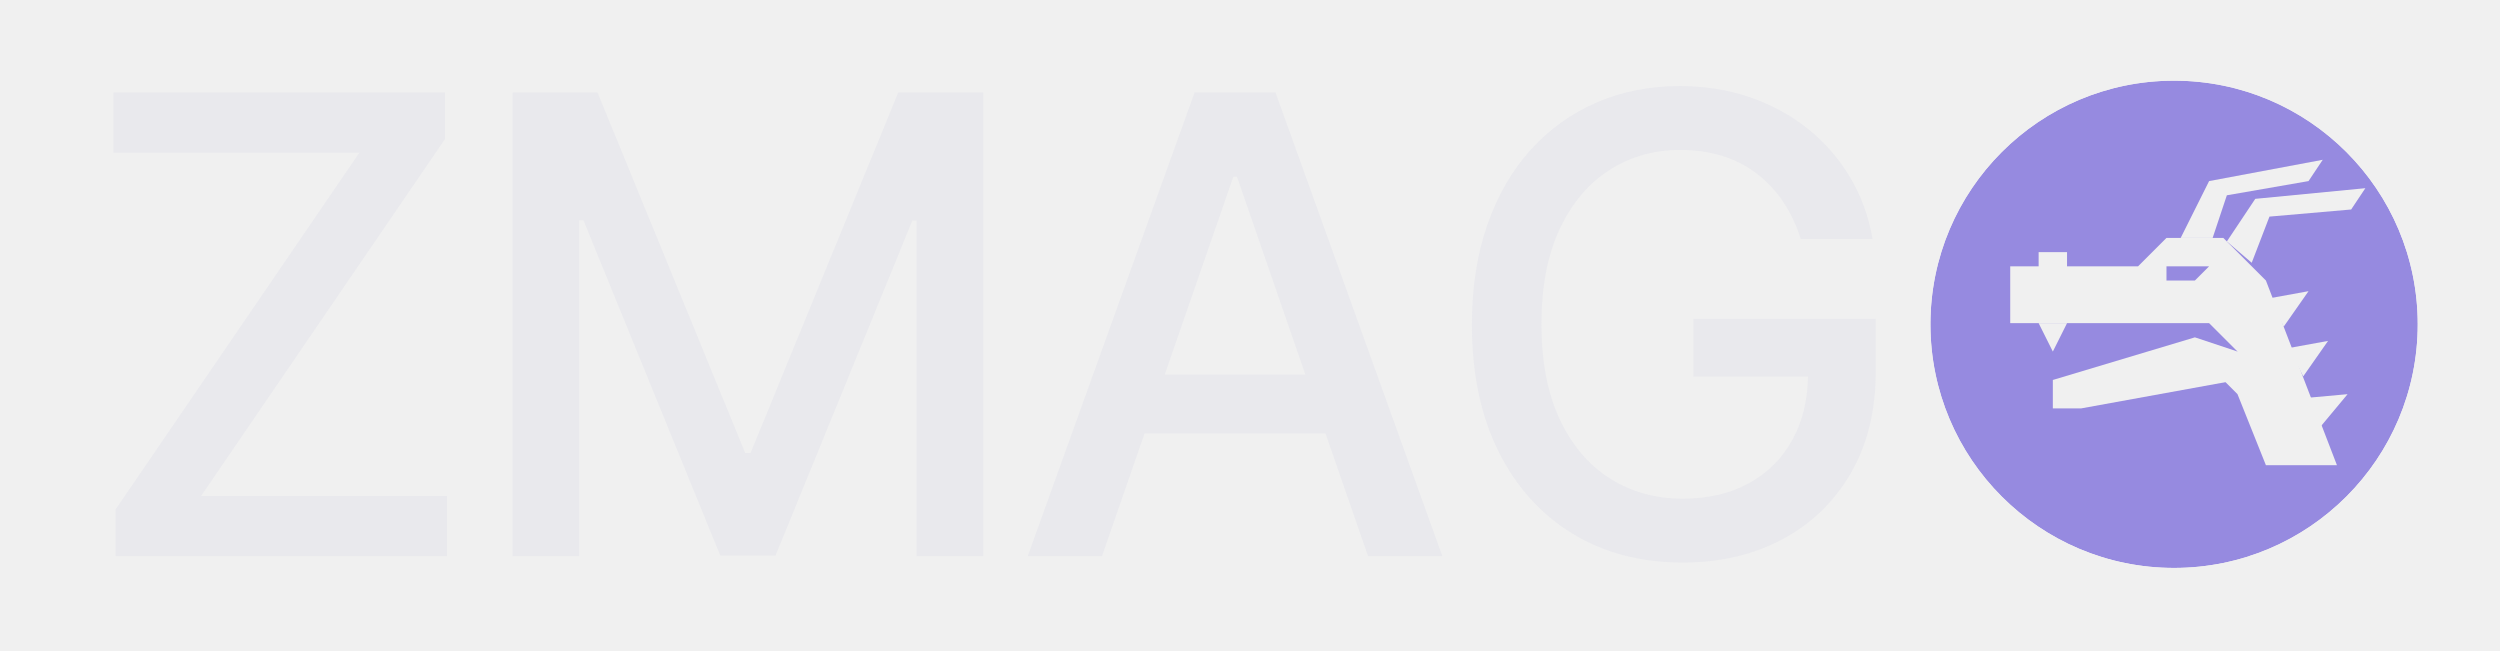
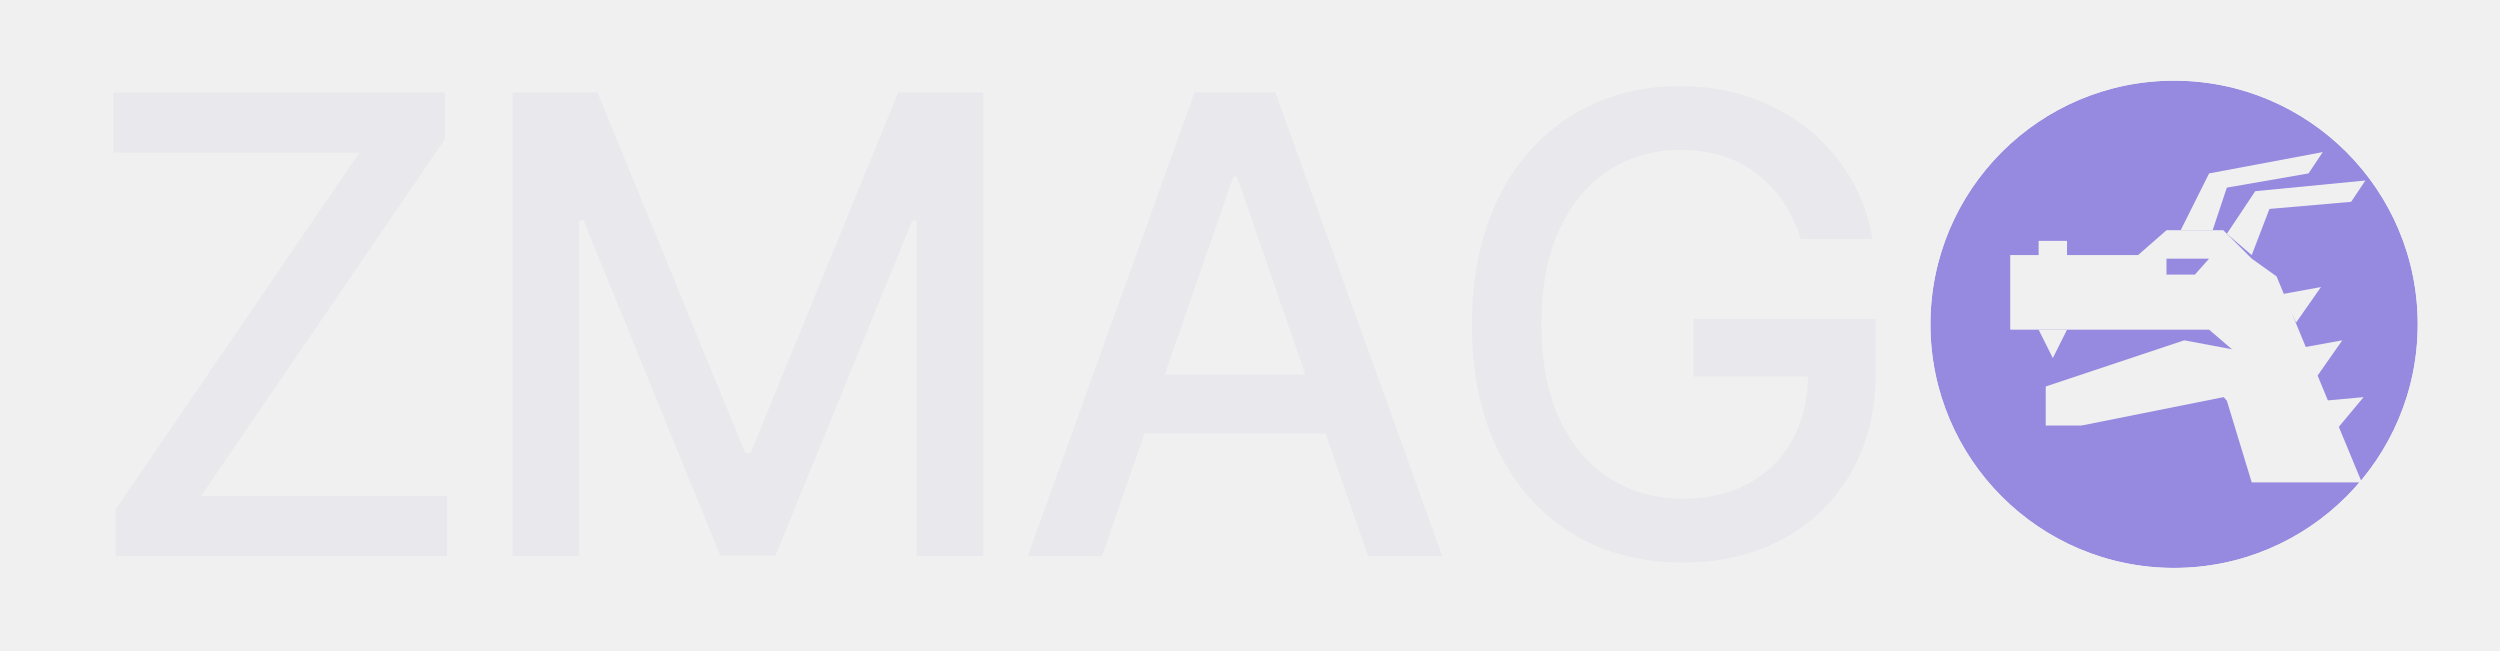
<svg xmlns="http://www.w3.org/2000/svg" viewBox="0 0 784 204" width="784" height="204">
  <g fill="#e9e9ed" transform="translate(24 174.43)">
    <path d="M116.19 0L12.22 0L12.22-14.63L88.71-126.56L11.58-126.56L11.58-145.45L115.55-145.45L115.55-130.82L39.06-18.89L116.19-18.89L116.19 0Z" />
    <path d="M136.75 0L136.75-145.45L163.38-145.45L209.69-32.39L211.39-32.39L257.70-145.45L284.34-145.45L284.34 0L263.45 0L263.45-105.26L262.11-105.26L219.21-0.21L201.88-0.21L158.98-105.33L157.63-105.33L157.63 0L136.75 0Z" />
    <path d="M334.93-38.49L321.58 0L298.29 0L350.63-145.45L375.99-145.45L428.33 0L405.03 0L391.68-38.49L334.93-38.49ZM341.26-56.96L385.36-56.96L363.91-119.03L362.78-119.03L341.26-56.96Z" />
    <path d="M563.23-99.50L540.72-99.50Q538.66-105.97 535.21-111.12Q531.77-116.26 527.01-119.92Q522.25-123.58 516.18-125.50Q510.11-127.41 502.86-127.41L502.86-127.41Q490.58-127.41 480.70-121.09Q470.83-114.77 465.12-102.59Q459.40-90.41 459.40-72.80L459.40-72.80Q459.40-55.11 465.15-42.90Q470.90-30.68 480.92-24.36Q490.93-18.04 503.72-18.04L503.72-18.04Q515.58-18.04 524.42-22.87Q533.26-27.70 538.09-36.51L538.09-36.51Q542.78-44.96 542.99-56.32L542.99-56.32L507.05-56.32L507.05-74.43L564.23-74.43L564.23-57.88Q564.23-39.56 556.45-26.10Q548.67-12.64 535.00-5.33Q521.33 1.99 503.72 1.99L503.72 1.99Q483.97 1.99 469.09-7.10Q454.21-16.19 445.90-32.92Q437.59-49.64 437.59-72.66L437.59-72.66Q437.59-90.06 442.42-103.91Q447.25-117.76 456.02-127.45Q464.80-137.14 476.69-142.29Q488.59-147.44 502.72-147.44L502.72-147.44Q514.51-147.44 524.70-143.96Q534.89-140.48 542.88-134.09Q550.88-127.70 556.13-118.93Q561.39-110.16 563.23-99.50L563.23-99.50Z" />
  </g>
  <svg x="604.09" y="24.00" width="155.40" height="155.40" viewBox="0 0 240 240">
    <defs>
      <mask id="zmw" maskUnits="userSpaceOnUse" x="0" y="0" width="240" height="240">
        <circle cx="120" cy="120" r="118" fill="#fff" />
-         <g fill="#000" transform="translate(20 30) scale(.86)">
-           <path fill-rule="evenodd" d="M24 104 L24 72 L40 72 L40 64 L56 64 L56 72 L96 72 L112 56 L144 56 L160 72 L168 80 L208 184 L168 184 L152 144 L136 128 L152 120 L136 104 Z M112 72 L136 72 L128 80 L112 80 Z" />
-           <path d="M120 56 L136 24 L200 12 L192 24 L146 32 L138 56 Z" />
-           <path d="M146 58 L162 34 L224 28 L216 40 L170 44 L160 70 Z" />
-           <path d="M40 104 L56 104 L48 120 Z" />
-           <path d="M128 112 L152 120 L152 136 L64 152 L48 152 L48 136 Z" />
-           <path d="M170 90 L192 86 L178 106 Z" />
-           <path d="M181 118 L203 114 L189 134 Z" />
-           <path d="M192 146 L214 144 L199 162 Z" />
+         <g fill="#000" transform="translate(20 28) scale(.86)">
+           <path fill-rule="evenodd" d="M24 110 L24 68 L40 68 L40 60 L56 60 L56 68 L96 68 L112 54 L144 54 L160 70 L174 80 L222 196 L160 196 L146 150 L130 132 L150 122 L136 110 Z M112 70 L136 70 L128 79 L112 79 Z" />
+           <path d="M120 54 L136 22 L200 10 L192 22 L146 30 L138 54 Z" />
+           <path d="M146 56 L162 32 L224 26 L216 38 L170 42 L160 68 Z" />
+           <path d="M40 110 L56 110 L48 126 Z" />
+           <path d="M122 116 L154 122 L154 146 L64 164 L44 164 L44 142 Z" />
+           <path d="M177 90 L199 86 L185 106 Z" />
+           <path d="M189 120 L211 116 L197 136 Z" />
+           <path d="M201 150 L223 148 L208 166 Z" />
        </g>
      </mask>
    </defs>
    <circle cx="120" cy="120" r="118" fill="#968ae0" mask="url(#zmw)" />
  </svg>
</svg>
